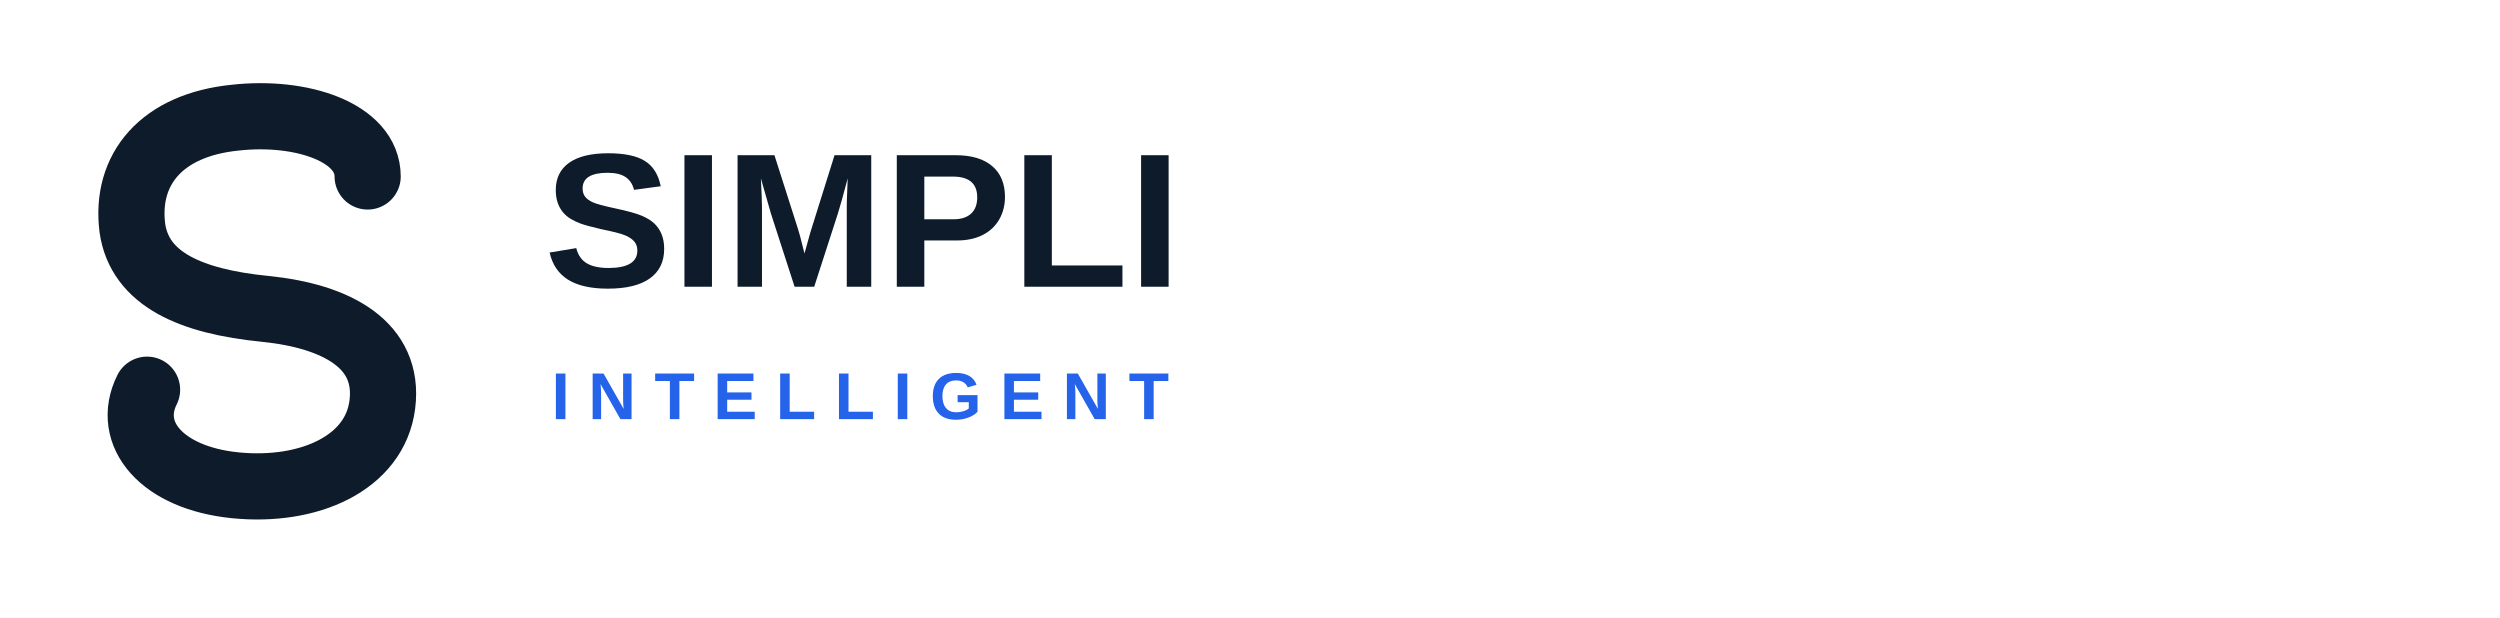
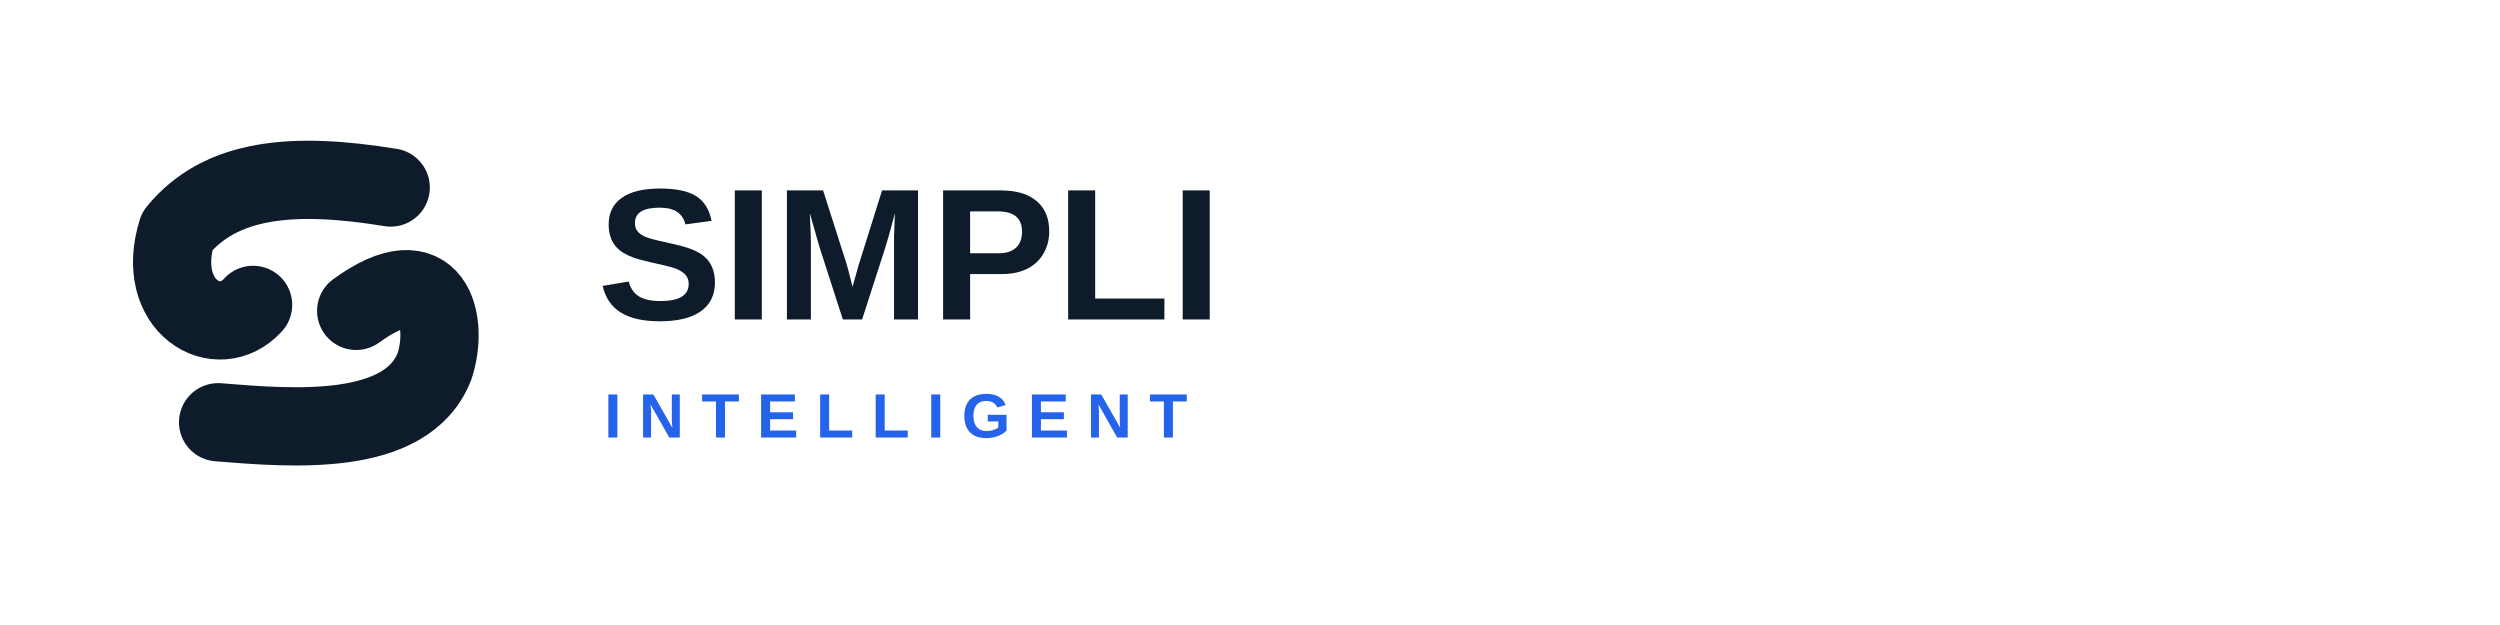
- <svg xmlns="http://www.w3.org/2000/svg" viewBox="0 0 680 168">
-   <rect width="680" height="168" fill="#FFFFFF" />
-   <svg x="20" y="20" width="100" height="128" viewBox="-10 -8 100 128">
-     <defs>
-       <linearGradient id="g" x1="0" y1="0" x2="0" y2="1">
-         <stop offset="0" stop-color="#0D1B2A" />
-         <stop offset="1" stop-color="#0D1B2A" />
-       </linearGradient>
-     </defs>
-     <path d="M70 20C70 8 52 2 34 4C14 6 4 18 6 34C8 48 22 54 42 56C62 58 76 66 74 82C72 98 54 106 34 104C14 102 4 90 10 78" fill="none" stroke="url(#g)" stroke-width="18" stroke-linecap="round" stroke-linejoin="round" />
+ <svg xmlns="http://www.w3.org/2000/svg" viewBox="0 0 720 180">
+   <rect width="720" height="180" fill="#FFFFFF" />
+   <svg x="28" y="32" width="120" height="114" viewBox="0 0 90 86">
+     <path d="M63.5 16.6C42.1 13.1 26.5 14.6 17.1 26.1C12 42.5 26 50.5 33.6 42.1" fill="none" stroke="#0D1B2A" stroke-width="17" stroke-linecap="round" stroke-linejoin="round" />
+     <path d="M56 43.4C73 31 76.2 45.9 73 55.5C66.9 71 42.1 68.9 26 67.6" fill="none" stroke="#0D1B2A" stroke-width="17" stroke-linecap="round" stroke-linejoin="round" />
  </svg>
-   <text x="148" y="78" font-family="Arial Black, Arial, sans-serif" font-size="52" font-weight="800" fill="#0D1B2A">SIMPLI</text>
-   <text x="150" y="114" font-family="Arial, sans-serif" font-size="18" font-weight="700" letter-spacing="5" fill="#2563EB">INTELLIGENT</text>
+   <text x="172" y="92" font-family="Arial Black, Arial, sans-serif" font-size="54" font-weight="800" fill="#0D1B2A">SIMPLI</text>
+   <text x="174" y="126" font-family="Arial, sans-serif" font-size="18" font-weight="700" letter-spacing="5" fill="#2563EB">INTELLIGENT</text>
</svg>
